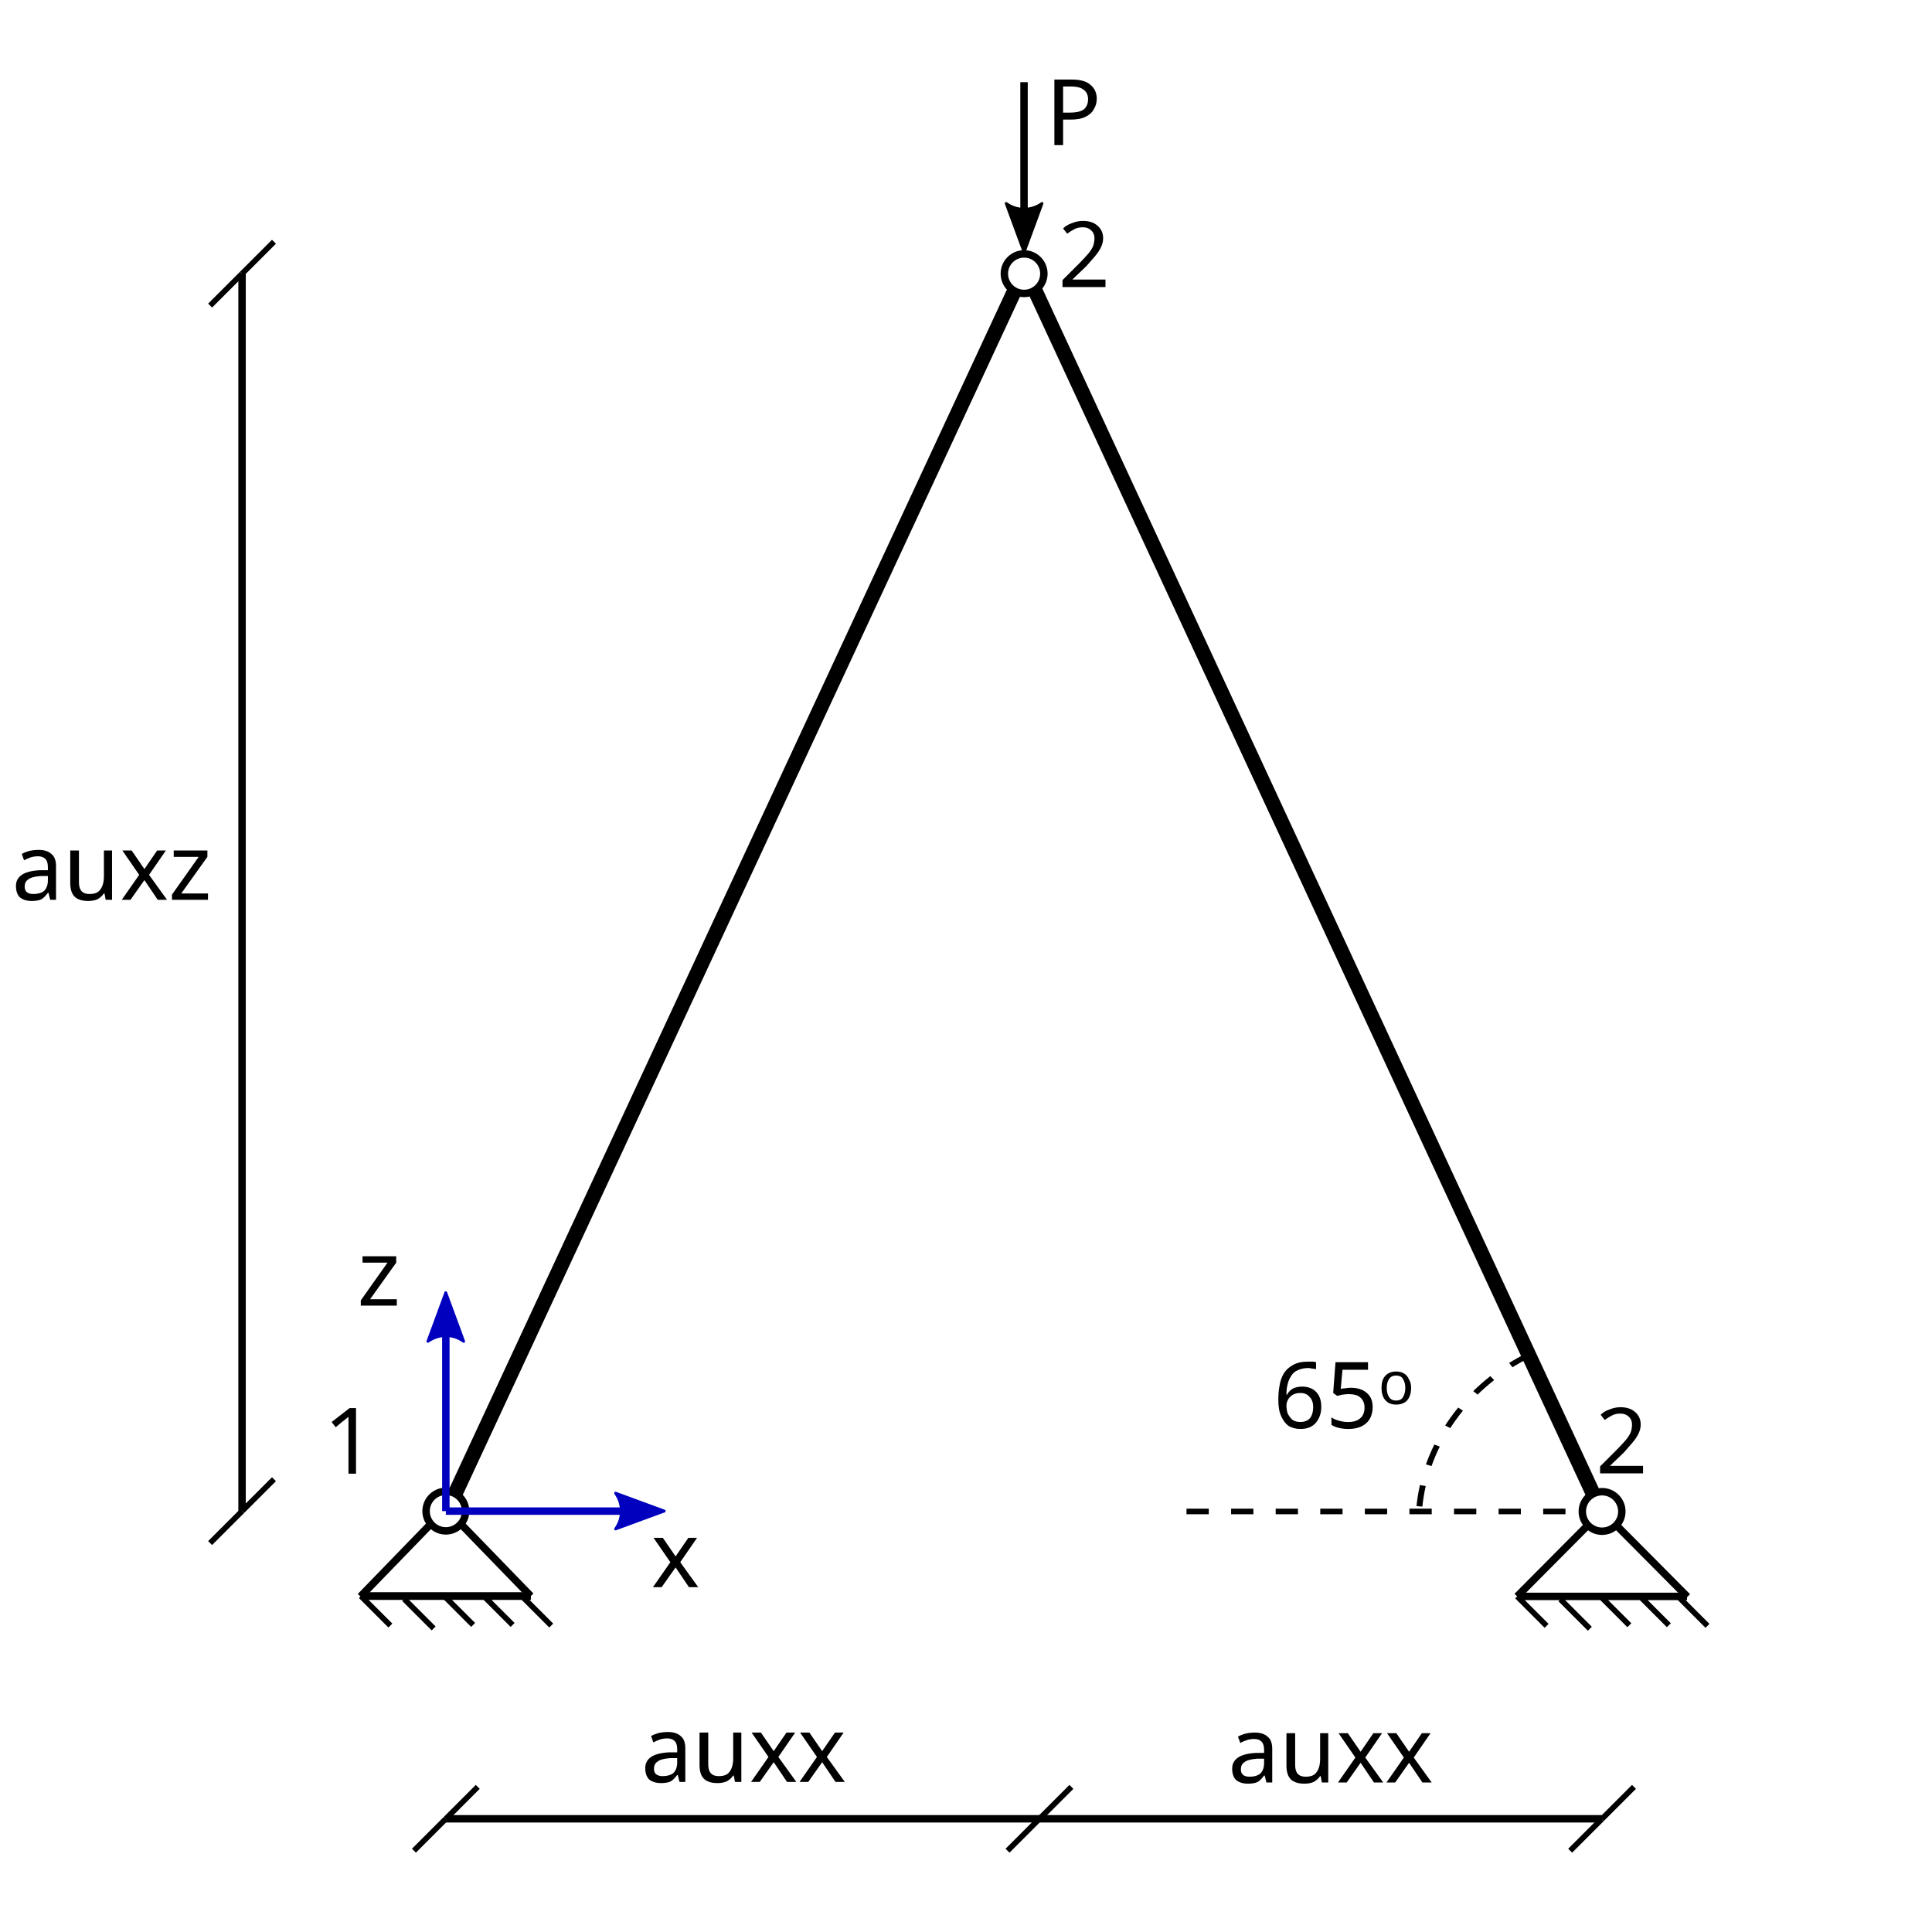
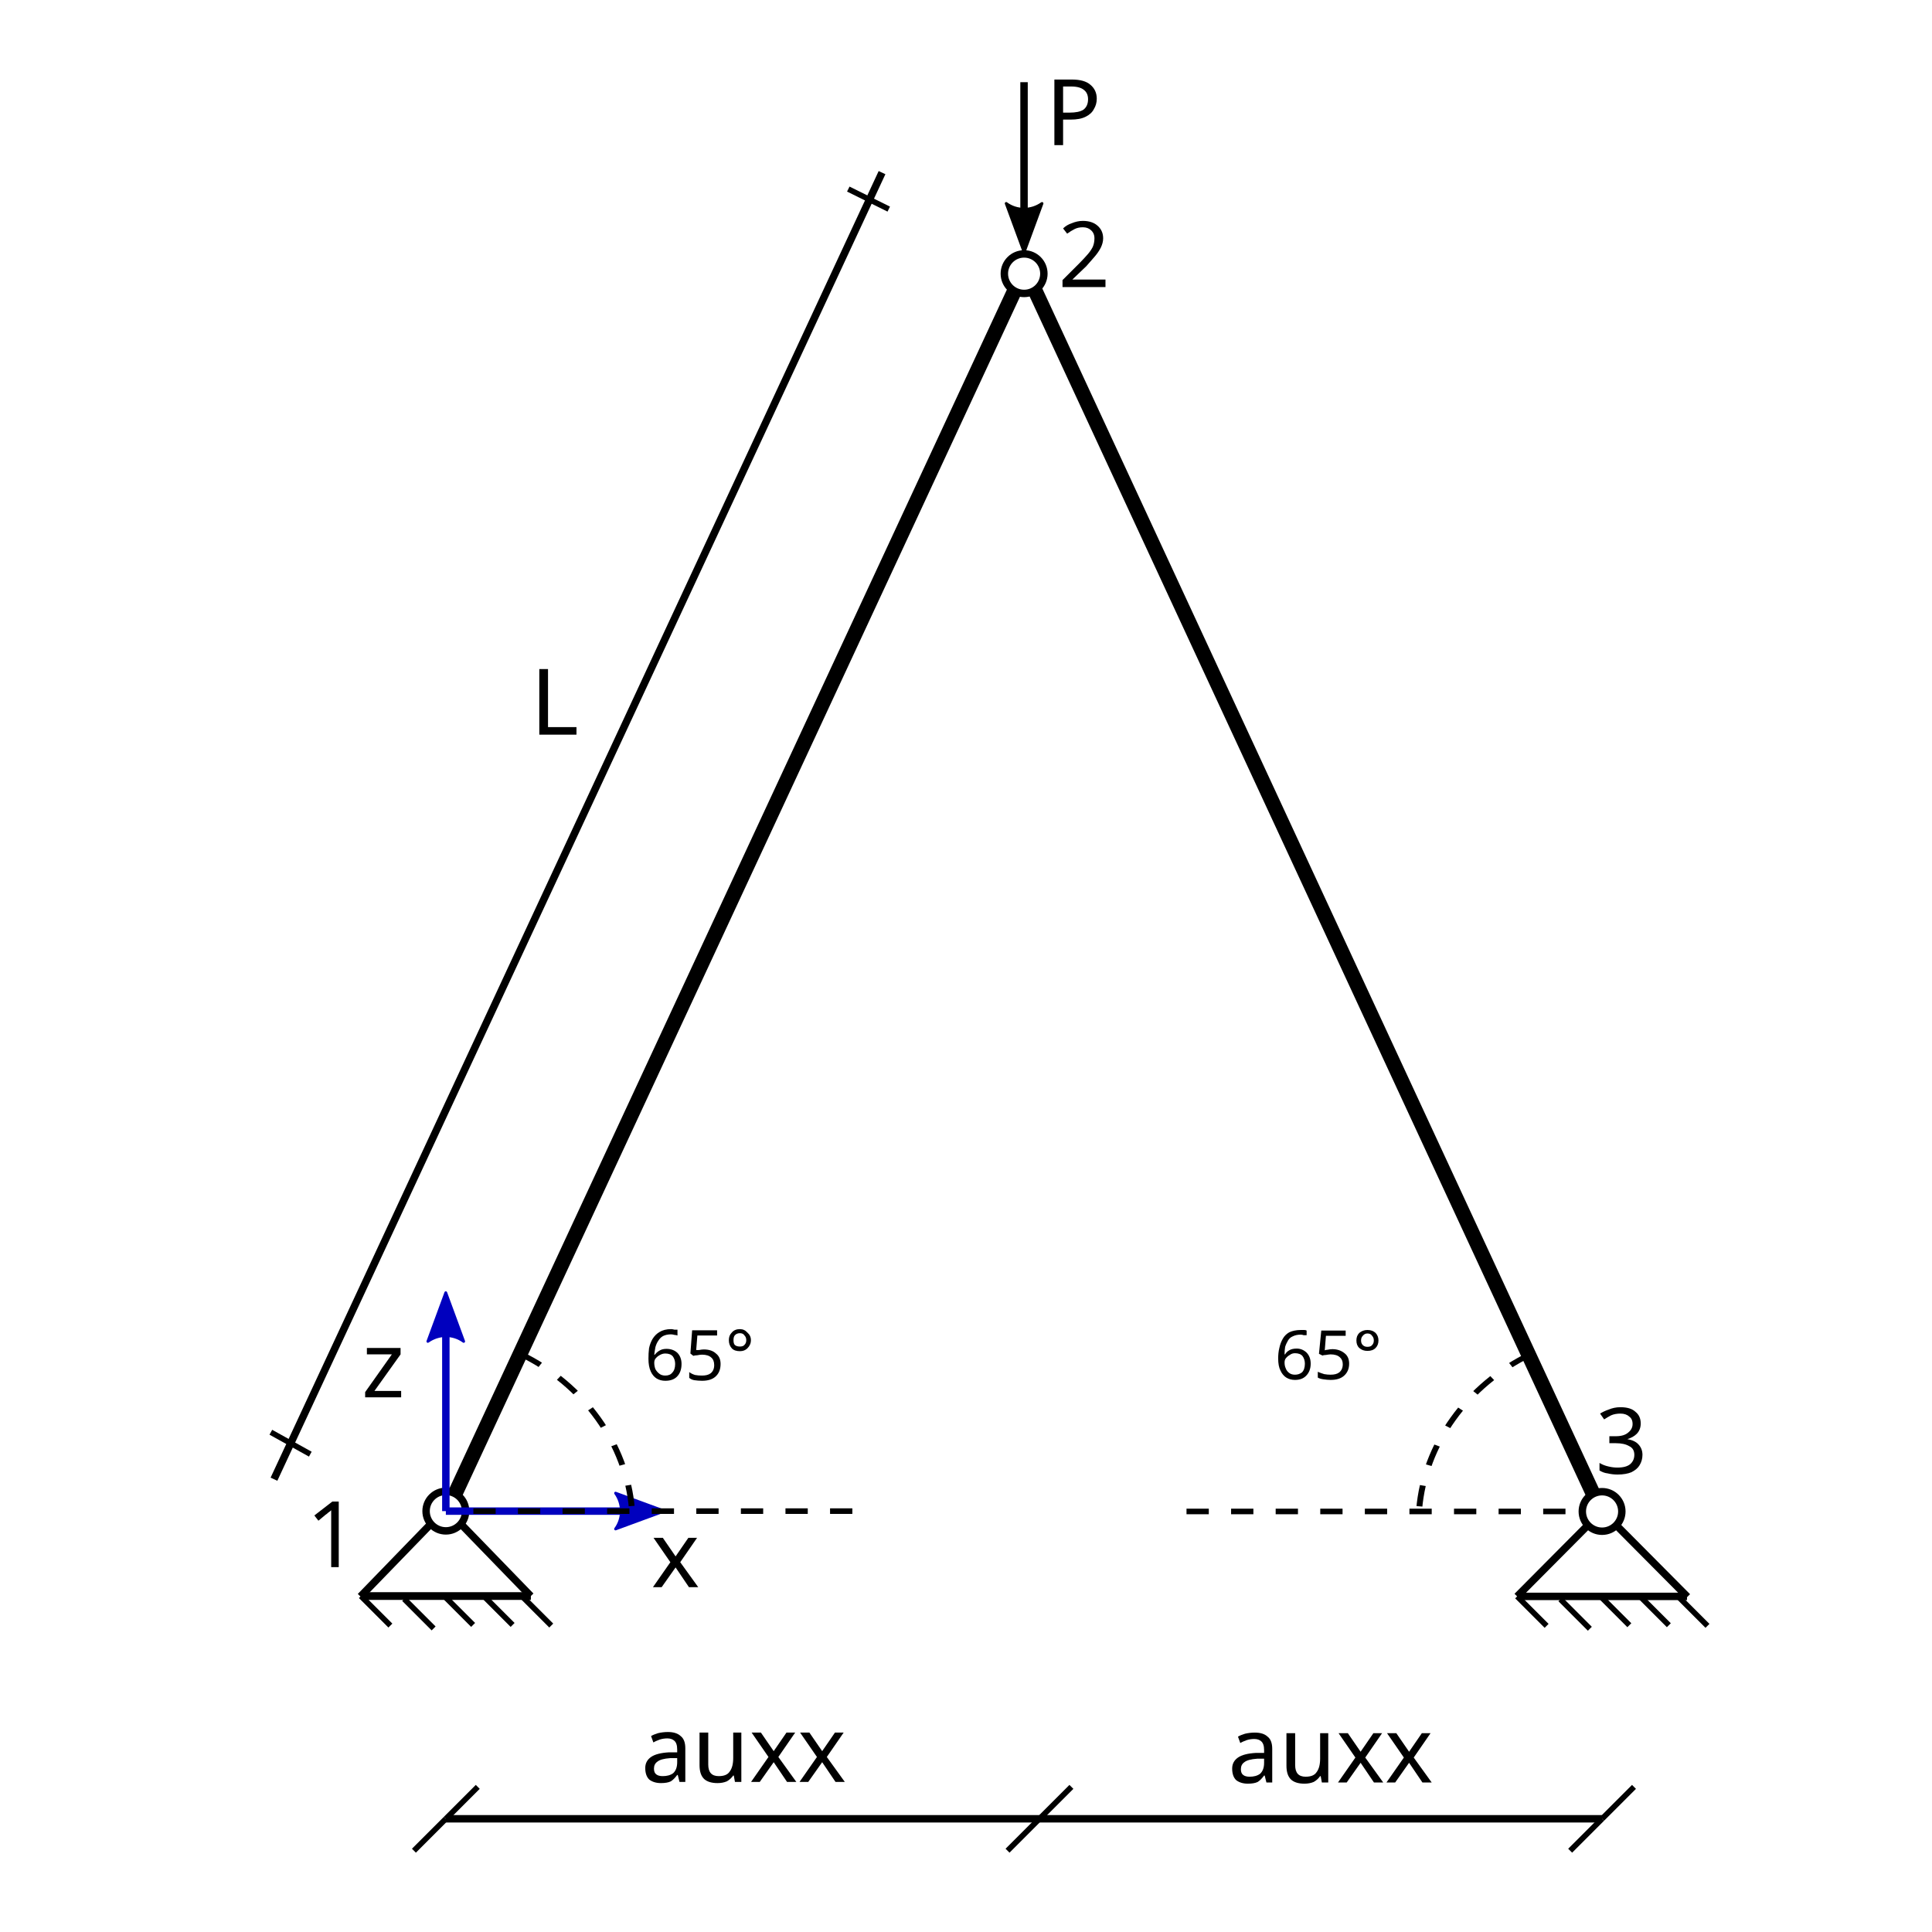
<svg xmlns="http://www.w3.org/2000/svg" width="52mm" height="52mm" viewBox="0 0 52 52" version="1.1" id="svg8">
  <defs id="defs2">
    <marker orient="auto" refY="0" refX="0" id="marker1531" style="overflow:visible">
      <path id="path1290" style="fill:#0000be;fill-opacity:1;fill-rule:evenodd;stroke:#0000be;stroke-width:0.625;stroke-linejoin:round;stroke-opacity:1" d="M 8.719,4.034 -2.207,0.016 8.719,-4.002 c -1.745,2.372 -1.735,5.617 -6e-7,8.035 z" transform="scale(0.6)" />
    </marker>
    <marker orient="auto" refY="0" refX="0" id="Arrow1Lstart" style="overflow:visible">
      <path id="path1266" d="M 0,0 5,-5 -12.5,0 5,5 Z" style="fill:#000000;fill-opacity:1;fill-rule:evenodd;stroke:#000000;stroke-width:1pt;stroke-opacity:1" transform="matrix(0.8,0,0,0.8,10,0)" />
    </marker>
    <marker orient="auto" refY="0" refX="0" id="marker1151" style="overflow:visible">
      <path id="path912" style="fill:#000000;fill-opacity:1;fill-rule:evenodd;stroke:#000000;stroke-width:0.625;stroke-linejoin:round;stroke-opacity:1" d="M 8.719,4.034 -2.207,0.016 8.719,-4.002 c -1.745,2.372 -1.735,5.617 -6e-7,8.035 z" transform="scale(0.6)" />
    </marker>
    <marker orient="auto" refY="0" refX="0" id="Arrow2Mend" style="overflow:visible">
      <path id="path3290" style="fill:#000000;fill-opacity:1;fill-rule:evenodd;stroke:#000000;stroke-width:0.625;stroke-linejoin:round;stroke-opacity:1" d="M 8.719,4.034 -2.207,0.016 8.719,-4.002 c -1.745,2.372 -1.735,5.617 -6e-7,8.035 z" transform="scale(-0.6)" />
    </marker>
    <marker orient="auto" refY="0" refX="0" id="marker3947" style="overflow:visible">
      <path id="path3945" style="fill:#000000;fill-opacity:1;fill-rule:evenodd;stroke:#000000;stroke-width:0.625;stroke-linejoin:round;stroke-opacity:1" d="M 8.719,4.034 -2.207,0.016 8.719,-4.002 c -1.745,2.372 -1.735,5.617 -6e-7,8.035 z" transform="matrix(-1.1,0,0,-1.1,-1.1,0)" />
    </marker>
    <marker orient="auto" refY="0" refX="0" id="marker3907" style="overflow:visible">
      <path id="path3905" style="fill:#000000;fill-opacity:1;fill-rule:evenodd;stroke:#000000;stroke-width:0.625;stroke-linejoin:round;stroke-opacity:1" d="M 8.719,4.034 -2.207,0.016 8.719,-4.002 c -1.745,2.372 -1.735,5.617 -6e-7,8.035 z" transform="matrix(-1.1,0,0,-1.1,-1.1,0)" />
    </marker>
    <marker orient="auto" refY="0" refX="0" id="Arrow2Mstart" style="overflow:visible">
      <path id="path3287" style="fill:#000000;fill-opacity:1;fill-rule:evenodd;stroke:#000000;stroke-width:0.625;stroke-linejoin:round;stroke-opacity:1" d="M 8.719,4.034 -2.207,0.016 8.719,-4.002 c -1.745,2.372 -1.735,5.617 -6e-7,8.035 z" transform="scale(0.6)" />
    </marker>
    <marker orient="auto" refY="0" refX="0" id="Arrow2Lend" style="overflow:visible">
      <path id="path3284" style="fill:#000000;fill-opacity:1;fill-rule:evenodd;stroke:#000000;stroke-width:0.625;stroke-linejoin:round;stroke-opacity:1" d="M 8.719,4.034 -2.207,0.016 8.719,-4.002 c -1.745,2.372 -1.735,5.617 -6e-7,8.035 z" transform="matrix(-1.1,0,0,-1.1,-1.1,0)" />
    </marker>
    <marker orient="auto" refY="0" refX="0" id="Arrow1Lend" style="overflow:visible">
      <path id="path3266" d="M 0,0 5,-5 -12.5,0 5,5 Z" style="fill:#000000;fill-opacity:1;fill-rule:evenodd;stroke:#000000;stroke-width:1pt;stroke-opacity:1" transform="matrix(-0.8,0,0,-0.8,-10,0)" />
    </marker>
    <marker orient="auto" refY="0" refX="0" id="marker1531-5" style="overflow:visible">
      <path id="path1290-8" style="fill:#0000be;fill-opacity:1;fill-rule:evenodd;stroke:#0000be;stroke-width:0.625;stroke-linejoin:round;stroke-opacity:1" d="M 8.719,4.034 -2.207,0.016 8.719,-4.002 c -1.745,2.372 -1.735,5.617 -6e-7,8.035 z" transform="scale(0.6)" />
    </marker>
    <marker orient="auto" refY="0" refX="0" id="marker1531-5-5" style="overflow:visible">
      <path id="path1290-8-3" style="fill:#000000;fill-opacity:1;fill-rule:evenodd;stroke:#000000;stroke-width:0.625;stroke-linejoin:round;stroke-opacity:1" d="M 8.719,4.034 -2.207,0.016 8.719,-4.002 c -1.745,2.372 -1.735,5.617 -6e-7,8.035 z" transform="scale(0.6)" />
    </marker>
  </defs>
  <g id="layer1" style="display:inline" transform="translate(0,-245)">
    <path style="fill:none;stroke:#000000;stroke-width:0.2;stroke-linecap:butt;stroke-linejoin:miter;stroke-miterlimit:4;stroke-dasharray:none;stroke-opacity:1;marker-start:url(#Arrow2Mstart)" d="m 27.562,251.522 v -4.31" id="path1363-6-9-4-0-37" />
    <path style="fill:none;stroke:#000000;stroke-width:0.2;stroke-linecap:butt;stroke-linejoin:miter;stroke-miterlimit:4;stroke-dasharray:none;stroke-opacity:1" d="M 12,293.953 H 43.12" id="path1214-6" />
    <path style="fill:none;stroke:#000000;stroke-width:0.15;stroke-linecap:butt;stroke-linejoin:miter;stroke-miterlimit:4;stroke-dasharray:none;stroke-opacity:1" d="m 12,293.953 0.859,-0.859" id="path1268-1-2-0-4-6-5" />
    <path style="fill:none;stroke:#000000;stroke-width:0.15;stroke-linecap:butt;stroke-linejoin:miter;stroke-miterlimit:4;stroke-dasharray:none;stroke-opacity:1" d="m 11.141,294.812 0.859,-0.859" id="path1268-1-2-0-9-5-0-3" />
    <path style="fill:none;stroke:#000000;stroke-width:0.15;stroke-linecap:butt;stroke-linejoin:miter;stroke-miterlimit:4;stroke-dasharray:none;stroke-opacity:1" d="m 43.12,293.953 0.859,-0.859" id="path1268-1-2-0-4-6-5-1" />
    <path style="fill:none;stroke:#000000;stroke-width:0.15;stroke-linecap:butt;stroke-linejoin:miter;stroke-miterlimit:4;stroke-dasharray:none;stroke-opacity:1" d="m 42.261,294.812 0.859,-0.859" id="path1268-1-2-0-9-5-0-3-8" />
    <text xml:space="preserve" style="font-style:normal;font-variant:normal;font-weight:normal;font-stretch:normal;font-size:2.469px;line-height:1.25;font-family:sans-serif;-inkscape-font-specification:'sans-serif, Normal';font-variant-ligatures:normal;font-variant-caps:normal;font-variant-numeric:normal;font-feature-settings:normal;text-align:start;letter-spacing:0px;word-spacing:0px;writing-mode:lr-tb;text-anchor:start;fill:#000000;fill-opacity:1;stroke:none;stroke-width:0.265" x="17.259" y="292.961" id="text870-1-9-0-1">
      <tspan id="tspan868-1-3-1-1" x="17.259" y="292.961" style="font-style:normal;font-variant:normal;font-weight:normal;font-stretch:normal;font-size:2.469px;font-family:sans-serif;-inkscape-font-specification:'sans-serif, Normal';font-variant-ligatures:normal;font-variant-caps:normal;font-variant-numeric:normal;font-feature-settings:normal;text-align:start;writing-mode:lr-tb;text-anchor:start;stroke-width:0.265">auxx</tspan>
    </text>
    <path style="fill:none;stroke:#000000;stroke-width:0.2;stroke-linecap:butt;stroke-linejoin:miter;stroke-miterlimit:4;stroke-dasharray:none;stroke-opacity:1" d="m 43.476,286.025 1.941,1.953" id="path965-2" />
    <path style="fill:none;stroke:#000000;stroke-width:0.2;stroke-linecap:butt;stroke-linejoin:miter;stroke-miterlimit:4;stroke-dasharray:none;stroke-opacity:1" d="M 40.834,287.967 H 45.406" id="path982" />
    <path style="fill:none;stroke:#000000;stroke-width:0.15;stroke-linecap:butt;stroke-linejoin:miter;stroke-miterlimit:4;stroke-dasharray:none;stroke-opacity:1" d="m 40.834,287.967 0.793,0.793" id="path999" />
    <path style="fill:none;stroke:#000000;stroke-width:0.15;stroke-linecap:butt;stroke-linejoin:miter;stroke-miterlimit:4;stroke-dasharray:none;stroke-opacity:1" d="m 45.164,287.967 0.793,0.793" id="path999-7" />
    <path style="fill:none;stroke:#000000;stroke-width:0.15;stroke-linecap:butt;stroke-linejoin:miter;stroke-miterlimit:4;stroke-dasharray:none;stroke-opacity:1" d="m 43.061,287.95 0.793,0.793" id="path999-7-0" />
    <path style="fill:none;stroke:#000000;stroke-width:0.15;stroke-linecap:butt;stroke-linejoin:miter;stroke-miterlimit:4;stroke-dasharray:none;stroke-opacity:1" d="m 41.998,288.045 0.793,0.793" id="path999-7-0-7" />
    <path style="fill:none;stroke:#000000;stroke-width:0.15;stroke-linecap:butt;stroke-linejoin:miter;stroke-miterlimit:4;stroke-dasharray:none;stroke-opacity:1" d="m 44.124,287.95 0.793,0.793" id="path999-7-0-7-4" />
    <path style="fill:none;stroke:#000000;stroke-width:0.2;stroke-linecap:butt;stroke-linejoin:miter;stroke-miterlimit:4;stroke-dasharray:none;stroke-opacity:1" d="m 11.575,286.038 -1.873,1.932" id="path965-9" />
    <path style="fill:none;stroke:#000000;stroke-width:0.2;stroke-linecap:butt;stroke-linejoin:miter;stroke-miterlimit:4;stroke-dasharray:none;stroke-opacity:1" d="M 9.714,287.959 H 14.286" id="path982-8" />
    <path style="fill:none;stroke:#000000;stroke-width:0.2;stroke-linecap:butt;stroke-linejoin:miter;stroke-miterlimit:4;stroke-dasharray:none;stroke-opacity:1" d="M 9.714,287.959 H 14.286" id="path982-7-5" />
    <path style="fill:none;stroke:#000000;stroke-width:0.15;stroke-linecap:butt;stroke-linejoin:miter;stroke-miterlimit:4;stroke-dasharray:none;stroke-opacity:1" d="m 9.714,287.959 0.793,0.793" id="path999-2" />
    <path style="fill:none;stroke:#000000;stroke-width:0.15;stroke-linecap:butt;stroke-linejoin:miter;stroke-miterlimit:4;stroke-dasharray:none;stroke-opacity:1" d="m 14.044,287.959 0.793,0.793" id="path999-7-04" />
    <path style="fill:none;stroke:#000000;stroke-width:0.15;stroke-linecap:butt;stroke-linejoin:miter;stroke-miterlimit:4;stroke-dasharray:none;stroke-opacity:1" d="m 11.941,287.942 0.793,0.793" id="path999-7-0-70" />
    <path style="fill:none;stroke:#000000;stroke-width:0.15;stroke-linecap:butt;stroke-linejoin:miter;stroke-miterlimit:4;stroke-dasharray:none;stroke-opacity:1" d="m 10.878,288.036 0.793,0.793" id="path999-7-0-7-1" />
    <path style="fill:none;stroke:#000000;stroke-width:0.15;stroke-linecap:butt;stroke-linejoin:miter;stroke-miterlimit:4;stroke-dasharray:none;stroke-opacity:1" d="m 13.004,287.942 0.793,0.793" id="path999-7-0-7-4-5" />
    <path style="fill:none;stroke:#000000;stroke-width:0.15;stroke-linecap:butt;stroke-linejoin:miter;stroke-miterlimit:4;stroke-dasharray:none;stroke-opacity:1" d="m 27.978,293.953 0.859,-0.859" id="path1268-1-2-0-4-6-5-8" />
    <path style="fill:none;stroke:#000000;stroke-width:0.15;stroke-linecap:butt;stroke-linejoin:miter;stroke-miterlimit:4;stroke-dasharray:none;stroke-opacity:1" d="m 27.118,294.812 0.859,-0.859" id="path1268-1-2-0-9-5-0-3-9" />
    <text xml:space="preserve" style="font-style:normal;font-variant:normal;font-weight:normal;font-stretch:normal;font-size:2.469px;line-height:1.25;font-family:sans-serif;-inkscape-font-specification:'sans-serif, Normal';font-variant-ligatures:normal;font-variant-caps:normal;font-variant-numeric:normal;font-feature-settings:normal;text-align:start;letter-spacing:0px;word-spacing:0px;writing-mode:lr-tb;text-anchor:start;fill:#000000;fill-opacity:1;stroke:none;stroke-width:0.265" x="33.055" y="292.974" id="text870-1-9-0-1-6">
      <tspan id="tspan868-1-3-1-1-4" x="33.055" y="292.974" style="font-style:normal;font-variant:normal;font-weight:normal;font-stretch:normal;font-size:2.469px;font-family:sans-serif;-inkscape-font-specification:'sans-serif, Normal';font-variant-ligatures:normal;font-variant-caps:normal;font-variant-numeric:normal;font-feature-settings:normal;text-align:start;writing-mode:lr-tb;text-anchor:start;stroke-width:0.265">auxx</tspan>
    </text>
    <circle id="path119-6-1-0-2" cx="-285.681" cy="43.12" r="0.532" style="fill:none;fill-opacity:1;stroke:#000000;stroke-width:0.2;stroke-linejoin:round;stroke-miterlimit:4;stroke-dasharray:none;stroke-opacity:1;paint-order:normal" transform="rotate(-90)" />
    <text xml:space="preserve" style="font-style:normal;font-variant:normal;font-weight:normal;font-stretch:normal;font-size:2.469px;line-height:1.25;font-family:sans-serif;-inkscape-font-specification:'sans-serif, Normal';font-variant-ligatures:normal;font-variant-caps:normal;font-variant-numeric:normal;font-feature-settings:normal;text-align:start;letter-spacing:0px;word-spacing:0px;writing-mode:lr-tb;text-anchor:start;fill:#000000;fill-opacity:1;stroke:none;stroke-width:0.265" x="28.146" y="248.903" id="text870-1-9-3">
      <tspan id="tspan868-1-3-5" x="28.146" y="248.903" style="font-style:normal;font-variant:normal;font-weight:normal;font-stretch:normal;font-size:2.469px;font-family:sans-serif;-inkscape-font-specification:'sans-serif, Normal';font-variant-ligatures:normal;font-variant-caps:normal;font-variant-numeric:normal;font-feature-settings:normal;text-align:start;writing-mode:lr-tb;text-anchor:start;stroke-width:0.265">P</tspan>
    </text>
    <path style="fill:none;stroke:#000000;stroke-width:0.4;stroke-linecap:butt;stroke-linejoin:miter;stroke-miterlimit:4;stroke-dasharray:none;stroke-opacity:1" d="M 12.256,285.189 27.307,252.825" id="path1214-60" />
    <path style="fill:none;stroke:#000000;stroke-width:0.4;stroke-linecap:butt;stroke-linejoin:miter;stroke-miterlimit:4;stroke-dasharray:none;stroke-opacity:1;paint-order:normal" d="M 42.872,285.189 27.845,252.79" id="path1214-60-6" />
    <path style="display:inline;fill:none;stroke:#000000;stroke-width:0.2;stroke-linecap:butt;stroke-linejoin:miter;stroke-miterlimit:4;stroke-dasharray:none;stroke-opacity:1" d="m 42.775,286.014 -1.941,1.953" id="path965-2-07" />
    <circle id="path119-6-1-0-2-4" cx="-285.672" cy="12" r="0.532" style="display:inline;fill:none;fill-opacity:1;stroke:#000000;stroke-width:0.2;stroke-linejoin:round;stroke-miterlimit:4;stroke-dasharray:none;stroke-opacity:1;paint-order:normal" transform="rotate(-90)" />
    <path style="display:inline;fill:none;stroke:#000000;stroke-width:0.2;stroke-linecap:butt;stroke-linejoin:miter;stroke-miterlimit:4;stroke-dasharray:none;stroke-opacity:1" d="m 12.413,286.027 1.873,1.932" id="path965-9-9" />
    <circle id="path119-6-1-0-2-4-6" cx="-252.366" cy="27.564" r="0.532" style="display:inline;fill:none;fill-opacity:1;stroke:#000000;stroke-width:0.2;stroke-linejoin:round;stroke-miterlimit:4;stroke-dasharray:none;stroke-opacity:1;paint-order:normal" transform="rotate(-90)" />
    <path style="display:inline;fill:none;fill-rule:evenodd;stroke:#000000;stroke-width:0.071;stroke-miterlimit:4;stroke-dasharray:0.284,0.284;font-variant-east_asian:normal;opacity:1;vector-effect:none;fill-opacity:1;stroke-linecap:butt;stroke-linejoin:miter;stroke-dashoffset:0;stroke-opacity:1" id="path1066-4" d="m 55.502,161.847 c 0.771,0.417 1.278,1.224 1.343,2.096" transform="matrix(-2.238843,0,0,1.991889,165.4642,-40.93614)" />
    <path style="display:inline;fill:none;stroke:#000000;stroke-width:0.15;stroke-linecap:butt;stroke-linejoin:miter;stroke-miterlimit:4;stroke-dasharray:0.6,0.6;stroke-opacity:1;stroke-dashoffset:0" d="M 31.935,285.681 H 42.587" id="path1064-0" />
-     <text xml:space="preserve" style="font-style:normal;font-variant:normal;font-weight:normal;font-stretch:normal;font-size:2.469px;line-height:1.25;font-family:sans-serif;-inkscape-font-specification:'sans-serif, Normal';font-variant-ligatures:normal;font-variant-caps:normal;font-variant-numeric:normal;font-feature-settings:normal;text-align:start;letter-spacing:0px;word-spacing:0px;writing-mode:lr-tb;text-anchor:start;display:inline;fill:#000000;fill-opacity:1;stroke:none;stroke-width:0.265" x="8.708" y="284.667" id="text870-1-9-0-1-3-9">
-       <tspan id="tspan868-1-3-1-1-3-6" x="8.708" y="284.667" style="font-style:normal;font-variant:normal;font-weight:normal;font-stretch:normal;font-size:2.469px;font-family:sans-serif;-inkscape-font-specification:'sans-serif, Normal';font-variant-ligatures:normal;font-variant-caps:normal;font-variant-numeric:normal;font-feature-settings:normal;text-align:start;writing-mode:lr-tb;text-anchor:start;stroke-width:0.265">1</tspan>
+     <text xml:space="preserve" style="font-style:normal;font-variant:normal;font-weight:normal;font-stretch:normal;font-size:2.469px;line-height:1.25;font-family:sans-serif;-inkscape-font-specification:'sans-serif, Normal';font-variant-ligatures:normal;font-variant-caps:normal;font-variant-numeric:normal;font-feature-settings:normal;text-align:start;letter-spacing:0px;word-spacing:0px;writing-mode:lr-tb;text-anchor:start;display:inline;fill:#000000;fill-opacity:1;stroke:none;stroke-width:0.265" x="8.243" y="287.182" id="text870-1-9-0-1-3-9">
+       <tspan id="tspan868-1-3-1-1-3-6" x="8.243" y="287.182" style="font-style:normal;font-variant:normal;font-weight:normal;font-stretch:normal;font-size:2.469px;font-family:sans-serif;-inkscape-font-specification:'sans-serif, Normal';font-variant-ligatures:normal;font-variant-caps:normal;font-variant-numeric:normal;font-feature-settings:normal;text-align:start;writing-mode:lr-tb;text-anchor:start;stroke-width:0.265">1</tspan>
    </text>
    <text xml:space="preserve" style="font-style:normal;font-variant:normal;font-weight:normal;font-stretch:normal;font-size:2.469px;line-height:1.25;font-family:sans-serif;-inkscape-font-specification:'sans-serif, Normal';font-variant-ligatures:normal;font-variant-caps:normal;font-variant-numeric:normal;font-feature-settings:normal;text-align:start;letter-spacing:0px;word-spacing:0px;writing-mode:lr-tb;text-anchor:start;display:inline;fill:#000000;fill-opacity:1;stroke:none;stroke-width:0.265" x="28.474" y="252.728" id="text870-1-9-0-1-3-9-5">
      <tspan id="tspan868-1-3-1-1-3-6-2" x="28.474" y="252.728" style="font-style:normal;font-variant:normal;font-weight:normal;font-stretch:normal;font-size:2.469px;font-family:sans-serif;-inkscape-font-specification:'sans-serif, Normal';font-variant-ligatures:normal;font-variant-caps:normal;font-variant-numeric:normal;font-feature-settings:normal;text-align:start;writing-mode:lr-tb;text-anchor:start;stroke-width:0.265">2</tspan>
    </text>
    <text xml:space="preserve" style="font-style:normal;font-variant:normal;font-weight:normal;font-stretch:normal;font-size:2.469px;line-height:1.25;font-family:sans-serif;-inkscape-font-specification:'sans-serif, Normal';font-variant-ligatures:normal;font-variant-caps:normal;font-variant-numeric:normal;font-feature-settings:normal;text-align:start;letter-spacing:0px;word-spacing:0px;writing-mode:lr-tb;text-anchor:start;display:inline;fill:#000000;fill-opacity:1;stroke:none;stroke-width:0.265" x="42.941" y="284.66" id="text870-1-9-0-1-3-9-1">
-       <tspan id="tspan868-1-3-1-1-3-6-8" x="42.941" y="284.66" style="font-style:normal;font-variant:normal;font-weight:normal;font-stretch:normal;font-size:2.469px;font-family:sans-serif;-inkscape-font-specification:'sans-serif, Normal';font-variant-ligatures:normal;font-variant-caps:normal;font-variant-numeric:normal;font-feature-settings:normal;text-align:start;writing-mode:lr-tb;text-anchor:start;stroke-width:0.265">2</tspan>
+       <tspan id="tspan868-1-3-1-1-3-6-8" x="42.941" y="284.66" style="font-style:normal;font-variant:normal;font-weight:normal;font-stretch:normal;font-size:2.469px;font-family:sans-serif;-inkscape-font-specification:'sans-serif, Normal';font-variant-ligatures:normal;font-variant-caps:normal;font-variant-numeric:normal;font-feature-settings:normal;text-align:start;writing-mode:lr-tb;text-anchor:start;stroke-width:0.265">3</tspan>
    </text>
-     <path style="fill:none;stroke:#000000;stroke-width:0.2;stroke-linecap:butt;stroke-linejoin:miter;stroke-miterlimit:4;stroke-dasharray:none;stroke-opacity:1" d="m 6.515,285.672 v 0 -33.306" id="path1206" />
-     <path style="display:inline;fill:none;stroke:#000000;stroke-width:0.15;stroke-linecap:butt;stroke-linejoin:miter;stroke-miterlimit:4;stroke-dasharray:none;stroke-opacity:1" d="m 6.515,252.366 0.859,-0.859" id="path1268-1-2-0-4-6-5-10" />
-     <path style="display:inline;fill:none;stroke:#000000;stroke-width:0.15;stroke-linecap:butt;stroke-linejoin:miter;stroke-miterlimit:4;stroke-dasharray:none;stroke-opacity:1" d="m 5.655,253.225 0.859,-0.859" id="path1268-1-2-0-9-5-0-3-90" />
-     <path style="display:inline;fill:none;stroke:#000000;stroke-width:0.15;stroke-linecap:butt;stroke-linejoin:miter;stroke-miterlimit:4;stroke-dasharray:none;stroke-opacity:1" d="m 6.515,285.672 0.859,-0.859" id="path1268-1-2-0-4-6-5-10-5" />
-     <path style="display:inline;fill:none;stroke:#000000;stroke-width:0.15;stroke-linecap:butt;stroke-linejoin:miter;stroke-miterlimit:4;stroke-dasharray:none;stroke-opacity:1" d="m 5.655,286.532 0.859,-0.859" id="path1268-1-2-0-9-5-0-3-90-8" />
-     <text xml:space="preserve" style="font-style:normal;font-variant:normal;font-weight:normal;font-stretch:normal;font-size:2.469px;line-height:1.25;font-family:sans-serif;-inkscape-font-specification:'sans-serif, Normal';font-variant-ligatures:normal;font-variant-caps:normal;font-variant-numeric:normal;font-feature-settings:normal;text-align:start;letter-spacing:0px;word-spacing:0px;writing-mode:lr-tb;text-anchor:start;display:inline;fill:#000000;fill-opacity:1;stroke:none;stroke-width:0.265" x="0.32" y="269.216" id="text870-1-9-0-1-67">
-       <tspan id="tspan868-1-3-1-1-0" x="0.32" y="269.216" style="font-style:normal;font-variant:normal;font-weight:normal;font-stretch:normal;font-size:2.469px;font-family:sans-serif;-inkscape-font-specification:'sans-serif, Normal';font-variant-ligatures:normal;font-variant-caps:normal;font-variant-numeric:normal;font-feature-settings:normal;text-align:start;writing-mode:lr-tb;text-anchor:start;stroke-width:0.265">auxz</tspan>
+     <path style="display:inline;fill:none;stroke:#000000;stroke-width:0.15;stroke-linecap:butt;stroke-linejoin:miter;stroke-miterlimit:4;stroke-dasharray:none;stroke-opacity:1" d="m 22.832,250.089 1.089,0.539" id="path1268-1-2-0-9-5-0-3-90" />
+     <text xml:space="preserve" style="font-style:normal;font-variant:normal;font-weight:normal;font-stretch:normal;font-size:2.469px;line-height:1.25;font-family:sans-serif;-inkscape-font-specification:'sans-serif, Normal';font-variant-ligatures:normal;font-variant-caps:normal;font-variant-numeric:normal;font-feature-settings:normal;text-align:start;letter-spacing:0px;word-spacing:0px;writing-mode:lr-tb;text-anchor:start;display:inline;fill:#000000;fill-opacity:1;stroke:none;stroke-width:0.265" x="14.282" y="264.772" id="text870-1-9-0-1-67">
+       <tspan id="tspan868-1-3-1-1-0" x="14.282" y="264.772" style="font-style:normal;font-variant:normal;font-weight:normal;font-stretch:normal;font-size:2.469px;font-family:sans-serif;-inkscape-font-specification:'sans-serif, Normal';font-variant-ligatures:normal;font-variant-caps:normal;font-variant-numeric:normal;font-feature-settings:normal;text-align:start;writing-mode:lr-tb;text-anchor:start;stroke-width:0.265">L</tspan>
    </text>
    <path style="fill:none;stroke:#0000be;stroke-width:0.2;stroke-linecap:butt;stroke-linejoin:miter;stroke-miterlimit:4;stroke-dasharray:none;stroke-opacity:1;marker-start:url(#marker1531)" d="m 12,280.058 v 5.614" id="path1264" />
    <path style="display:inline;fill:none;stroke:#0000be;stroke-width:0.2;stroke-linecap:butt;stroke-linejoin:miter;stroke-miterlimit:4;stroke-dasharray:none;stroke-opacity:1;marker-start:url(#marker1531-5)" d="m 17.614,285.672 h -5.614" id="path1264-5" />
    <text xml:space="preserve" style="font-style:normal;font-variant:normal;font-weight:normal;font-stretch:normal;font-size:2.469px;line-height:1.25;font-family:sans-serif;-inkscape-font-specification:'sans-serif, Normal';font-variant-ligatures:normal;font-variant-caps:normal;font-variant-numeric:normal;font-feature-settings:normal;text-align:start;letter-spacing:0px;word-spacing:0px;writing-mode:lr-tb;text-anchor:start;display:inline;fill:#000000;fill-opacity:1;stroke:none;stroke-width:0.265" x="17.527" y="287.717" id="text870-1-9-0-1-3-9-1-5">
      <tspan id="tspan868-1-3-1-1-3-6-8-7" x="17.527" y="287.717" style="font-style:normal;font-variant:normal;font-weight:normal;font-stretch:normal;font-size:2.469px;font-family:sans-serif;-inkscape-font-specification:'sans-serif, Normal';font-variant-ligatures:normal;font-variant-caps:normal;font-variant-numeric:normal;font-feature-settings:normal;text-align:start;writing-mode:lr-tb;text-anchor:start;stroke-width:0.265">x</tspan>
    </text>
-     <text xml:space="preserve" style="font-style:normal;font-variant:normal;font-weight:normal;font-stretch:normal;font-size:2.469px;line-height:1.25;font-family:sans-serif;-inkscape-font-specification:'sans-serif, Normal';font-variant-ligatures:normal;font-variant-caps:normal;font-variant-numeric:normal;font-feature-settings:normal;text-align:start;letter-spacing:0px;word-spacing:0px;writing-mode:lr-tb;text-anchor:start;display:inline;fill:#000000;fill-opacity:1;stroke:none;stroke-width:0.265" x="9.618" y="280.142" id="text870-1-9-0-1-3-9-1-5-4">
-       <tspan id="tspan868-1-3-1-1-3-6-8-7-2" x="9.618" y="280.142" style="font-style:normal;font-variant:normal;font-weight:normal;font-stretch:normal;font-size:2.469px;font-family:sans-serif;-inkscape-font-specification:'sans-serif, Normal';font-variant-ligatures:normal;font-variant-caps:normal;font-variant-numeric:normal;font-feature-settings:normal;text-align:start;writing-mode:lr-tb;text-anchor:start;stroke-width:0.265">z</tspan>
+     <text xml:space="preserve" style="font-style:normal;font-variant:normal;font-weight:normal;font-stretch:normal;font-size:2.469px;line-height:1.25;font-family:sans-serif;-inkscape-font-specification:'sans-serif, Normal';font-variant-ligatures:normal;font-variant-caps:normal;font-variant-numeric:normal;font-feature-settings:normal;text-align:start;letter-spacing:0px;word-spacing:0px;writing-mode:lr-tb;text-anchor:start;display:inline;fill:#000000;fill-opacity:1;stroke:none;stroke-width:0.265" x="9.735" y="282.613" id="text870-1-9-0-1-3-9-1-5-4">
+       <tspan id="tspan868-1-3-1-1-3-6-8-7-2" x="9.735" y="282.613" style="font-style:normal;font-variant:normal;font-weight:normal;font-stretch:normal;font-size:2.469px;font-family:sans-serif;-inkscape-font-specification:'sans-serif, Normal';font-variant-ligatures:normal;font-variant-caps:normal;font-variant-numeric:normal;font-feature-settings:normal;text-align:start;writing-mode:lr-tb;text-anchor:start;stroke-width:0.265">z</tspan>
    </text>
-     <text xml:space="preserve" style="font-style:normal;font-variant:normal;font-weight:normal;font-stretch:normal;font-size:2.469px;line-height:1.25;font-family:sans-serif;-inkscape-font-specification:'sans-serif, Normal';font-variant-ligatures:normal;font-variant-caps:normal;font-variant-numeric:normal;font-feature-settings:normal;text-align:start;letter-spacing:0px;word-spacing:0px;writing-mode:lr-tb;text-anchor:start;display:inline;fill:#000000;fill-opacity:1;stroke:none;stroke-width:0.265" x="34.266" y="283.433" id="text870-1-9-0-1-3-0">
-       <tspan id="tspan868-1-3-1-1-3-1" x="34.266" y="283.433" style="font-style:normal;font-variant:normal;font-weight:normal;font-stretch:normal;font-size:2.469px;font-family:sans-serif;-inkscape-font-specification:'sans-serif, Normal';font-variant-ligatures:normal;font-variant-caps:normal;font-variant-numeric:normal;font-feature-settings:normal;text-align:start;writing-mode:lr-tb;text-anchor:start;stroke-width:0.265">65<tspan style="font-size:1.605px;baseline-shift:super;stroke-width:0.265" id="tspan1629-1">o</tspan>
+     <text xml:space="preserve" style="font-style:normal;font-variant:normal;font-weight:normal;font-stretch:normal;font-size:1.839px;line-height:1.25;font-family:sans-serif;-inkscape-font-specification:'sans-serif, Normal';font-variant-ligatures:normal;font-variant-caps:normal;font-variant-numeric:normal;font-feature-settings:normal;text-align:start;letter-spacing:0px;word-spacing:0px;writing-mode:lr-tb;text-anchor:start;display:inline;fill:#000000;fill-opacity:1;stroke:none;stroke-width:0.265" x="34.31" y="282.126" id="text870-1-9-0-1-3-0">
+       <tspan id="tspan868-1-3-1-1-3-1" x="34.31" y="282.126" style="font-style:normal;font-variant:normal;font-weight:normal;font-stretch:normal;font-size:1.839px;font-family:sans-serif;-inkscape-font-specification:'sans-serif, Normal';font-variant-ligatures:normal;font-variant-caps:normal;font-variant-numeric:normal;font-feature-settings:normal;text-align:start;writing-mode:lr-tb;text-anchor:start;stroke-width:0.265">65°<tspan style="font-size:1.195px;baseline-shift:super;stroke-width:0.265" id="tspan1629-1" />
      </tspan>
+     </text>
+     <path style="display:inline;opacity:1;vector-effect:none;fill:none;fill-opacity:1;stroke:#000000;stroke-width:0.2;stroke-linecap:butt;stroke-linejoin:miter;stroke-miterlimit:4;stroke-dasharray:none;stroke-dashoffset:0;stroke-opacity:1" d="M 7.374,284.813 23.74,249.646" id="path1214-60-3" />
+     <path style="display:inline;fill:none;stroke:#000000;stroke-width:0.15;stroke-linecap:butt;stroke-linejoin:miter;stroke-miterlimit:4;stroke-dasharray:none;stroke-opacity:1" d="m 7.29,283.549 1.062,0.59" id="path1268-1-2-0-9-5-0-3-90-7" />
+     <path style="display:inline;opacity:1;vector-effect:none;fill:none;fill-opacity:1;fill-rule:evenodd;stroke:#000000;stroke-width:0.071;stroke-linecap:butt;stroke-linejoin:miter;stroke-miterlimit:4;stroke-dasharray:0.284, 0.284;stroke-dashoffset:0;stroke-opacity:1" id="path1066-4-5" d="m 55.502,161.847 c 0.771,0.417 1.278,1.224 1.343,2.096" transform="matrix(2.238843,0,0,1.991889,-110.2592,-40.9445)" />
+     <path style="display:inline;fill:none;stroke:#000000;stroke-width:0.15;stroke-linecap:butt;stroke-linejoin:miter;stroke-miterlimit:4;stroke-dasharray:0.6, 0.6;stroke-dashoffset:0;stroke-opacity:1" d="M 22.941,285.672 H 12.288" id="path1064-0-3" />
+     <text xml:space="preserve" style="font-style:normal;font-variant:normal;font-weight:normal;font-stretch:normal;font-size:1.891px;line-height:1.25;font-family:sans-serif;-inkscape-font-specification:'sans-serif, Normal';font-variant-ligatures:normal;font-variant-caps:normal;font-variant-numeric:normal;font-feature-settings:normal;text-align:start;letter-spacing:0px;word-spacing:0px;writing-mode:lr-tb;text-anchor:start;display:inline;fill:#000000;fill-opacity:1;stroke:none;stroke-width:0.265" x="17.344" y="282.145" id="text870-1-9-0-1-3-0-5">
+       <tspan id="tspan868-1-3-1-1-3-1-6" x="17.344" y="282.145" style="font-style:normal;font-variant:normal;font-weight:normal;font-stretch:normal;font-size:1.891px;font-family:sans-serif;-inkscape-font-specification:'sans-serif, Normal';font-variant-ligatures:normal;font-variant-caps:normal;font-variant-numeric:normal;font-feature-settings:normal;text-align:start;writing-mode:lr-tb;text-anchor:start;stroke-width:0.265">65°</tspan>
    </text>
  </g>
</svg>
